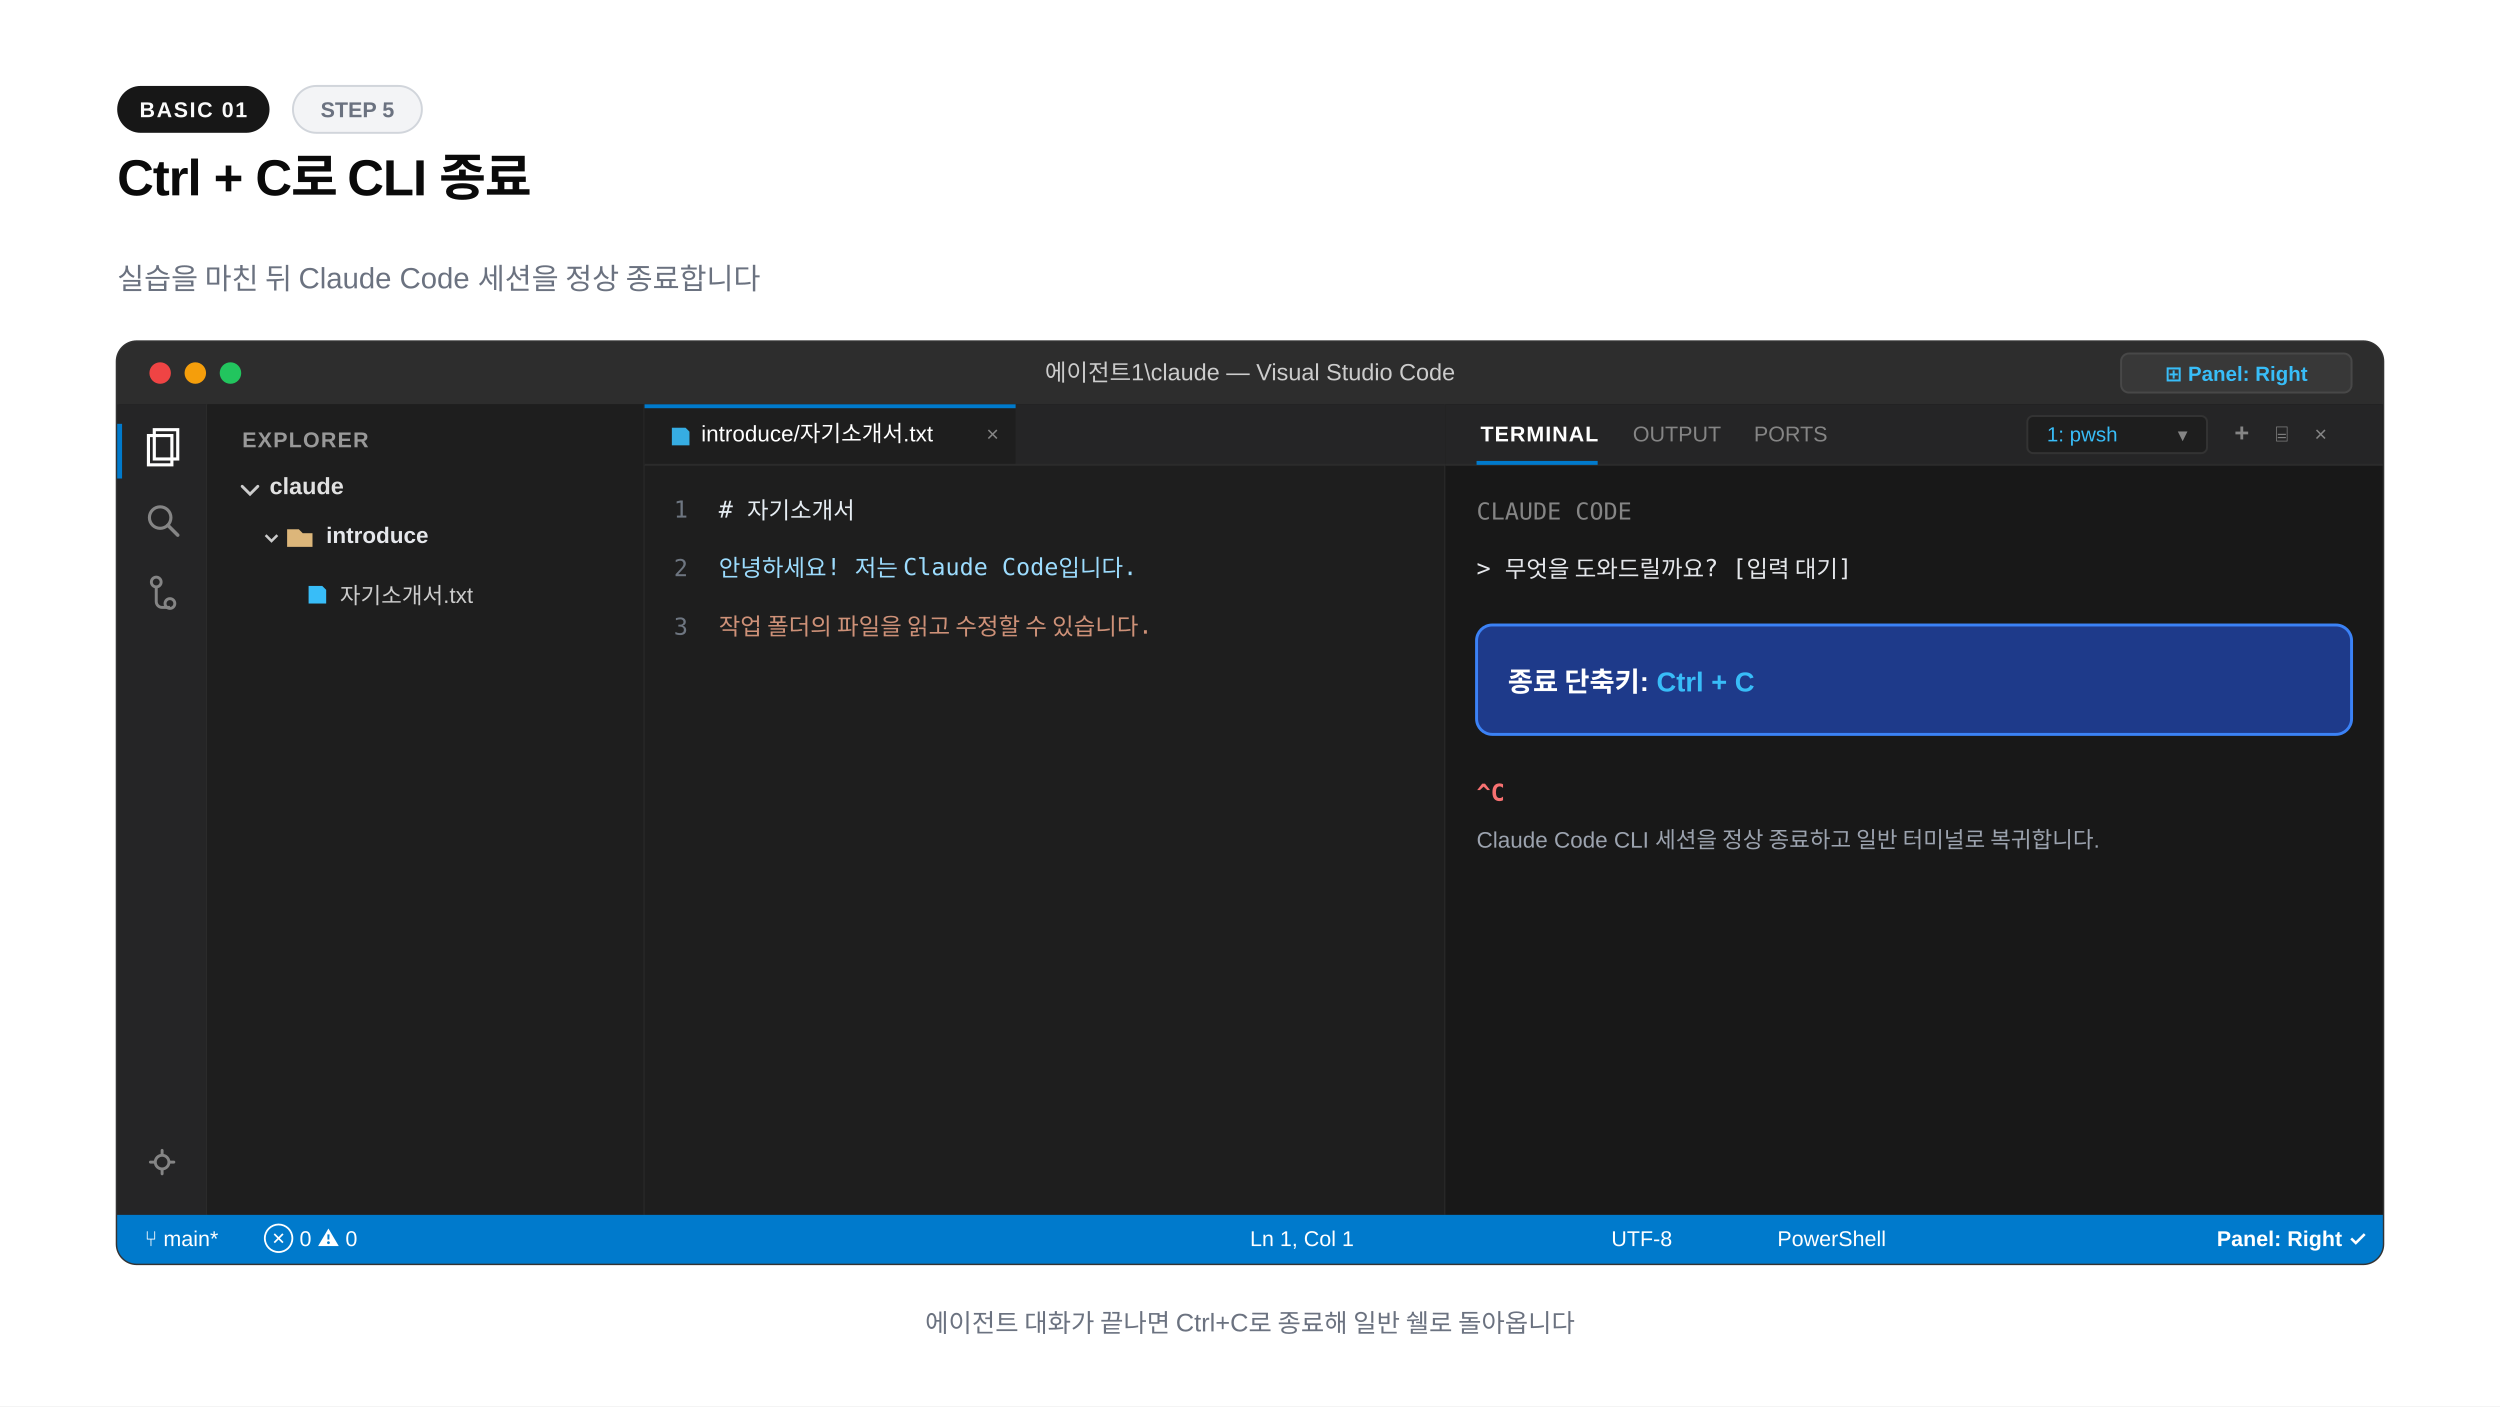
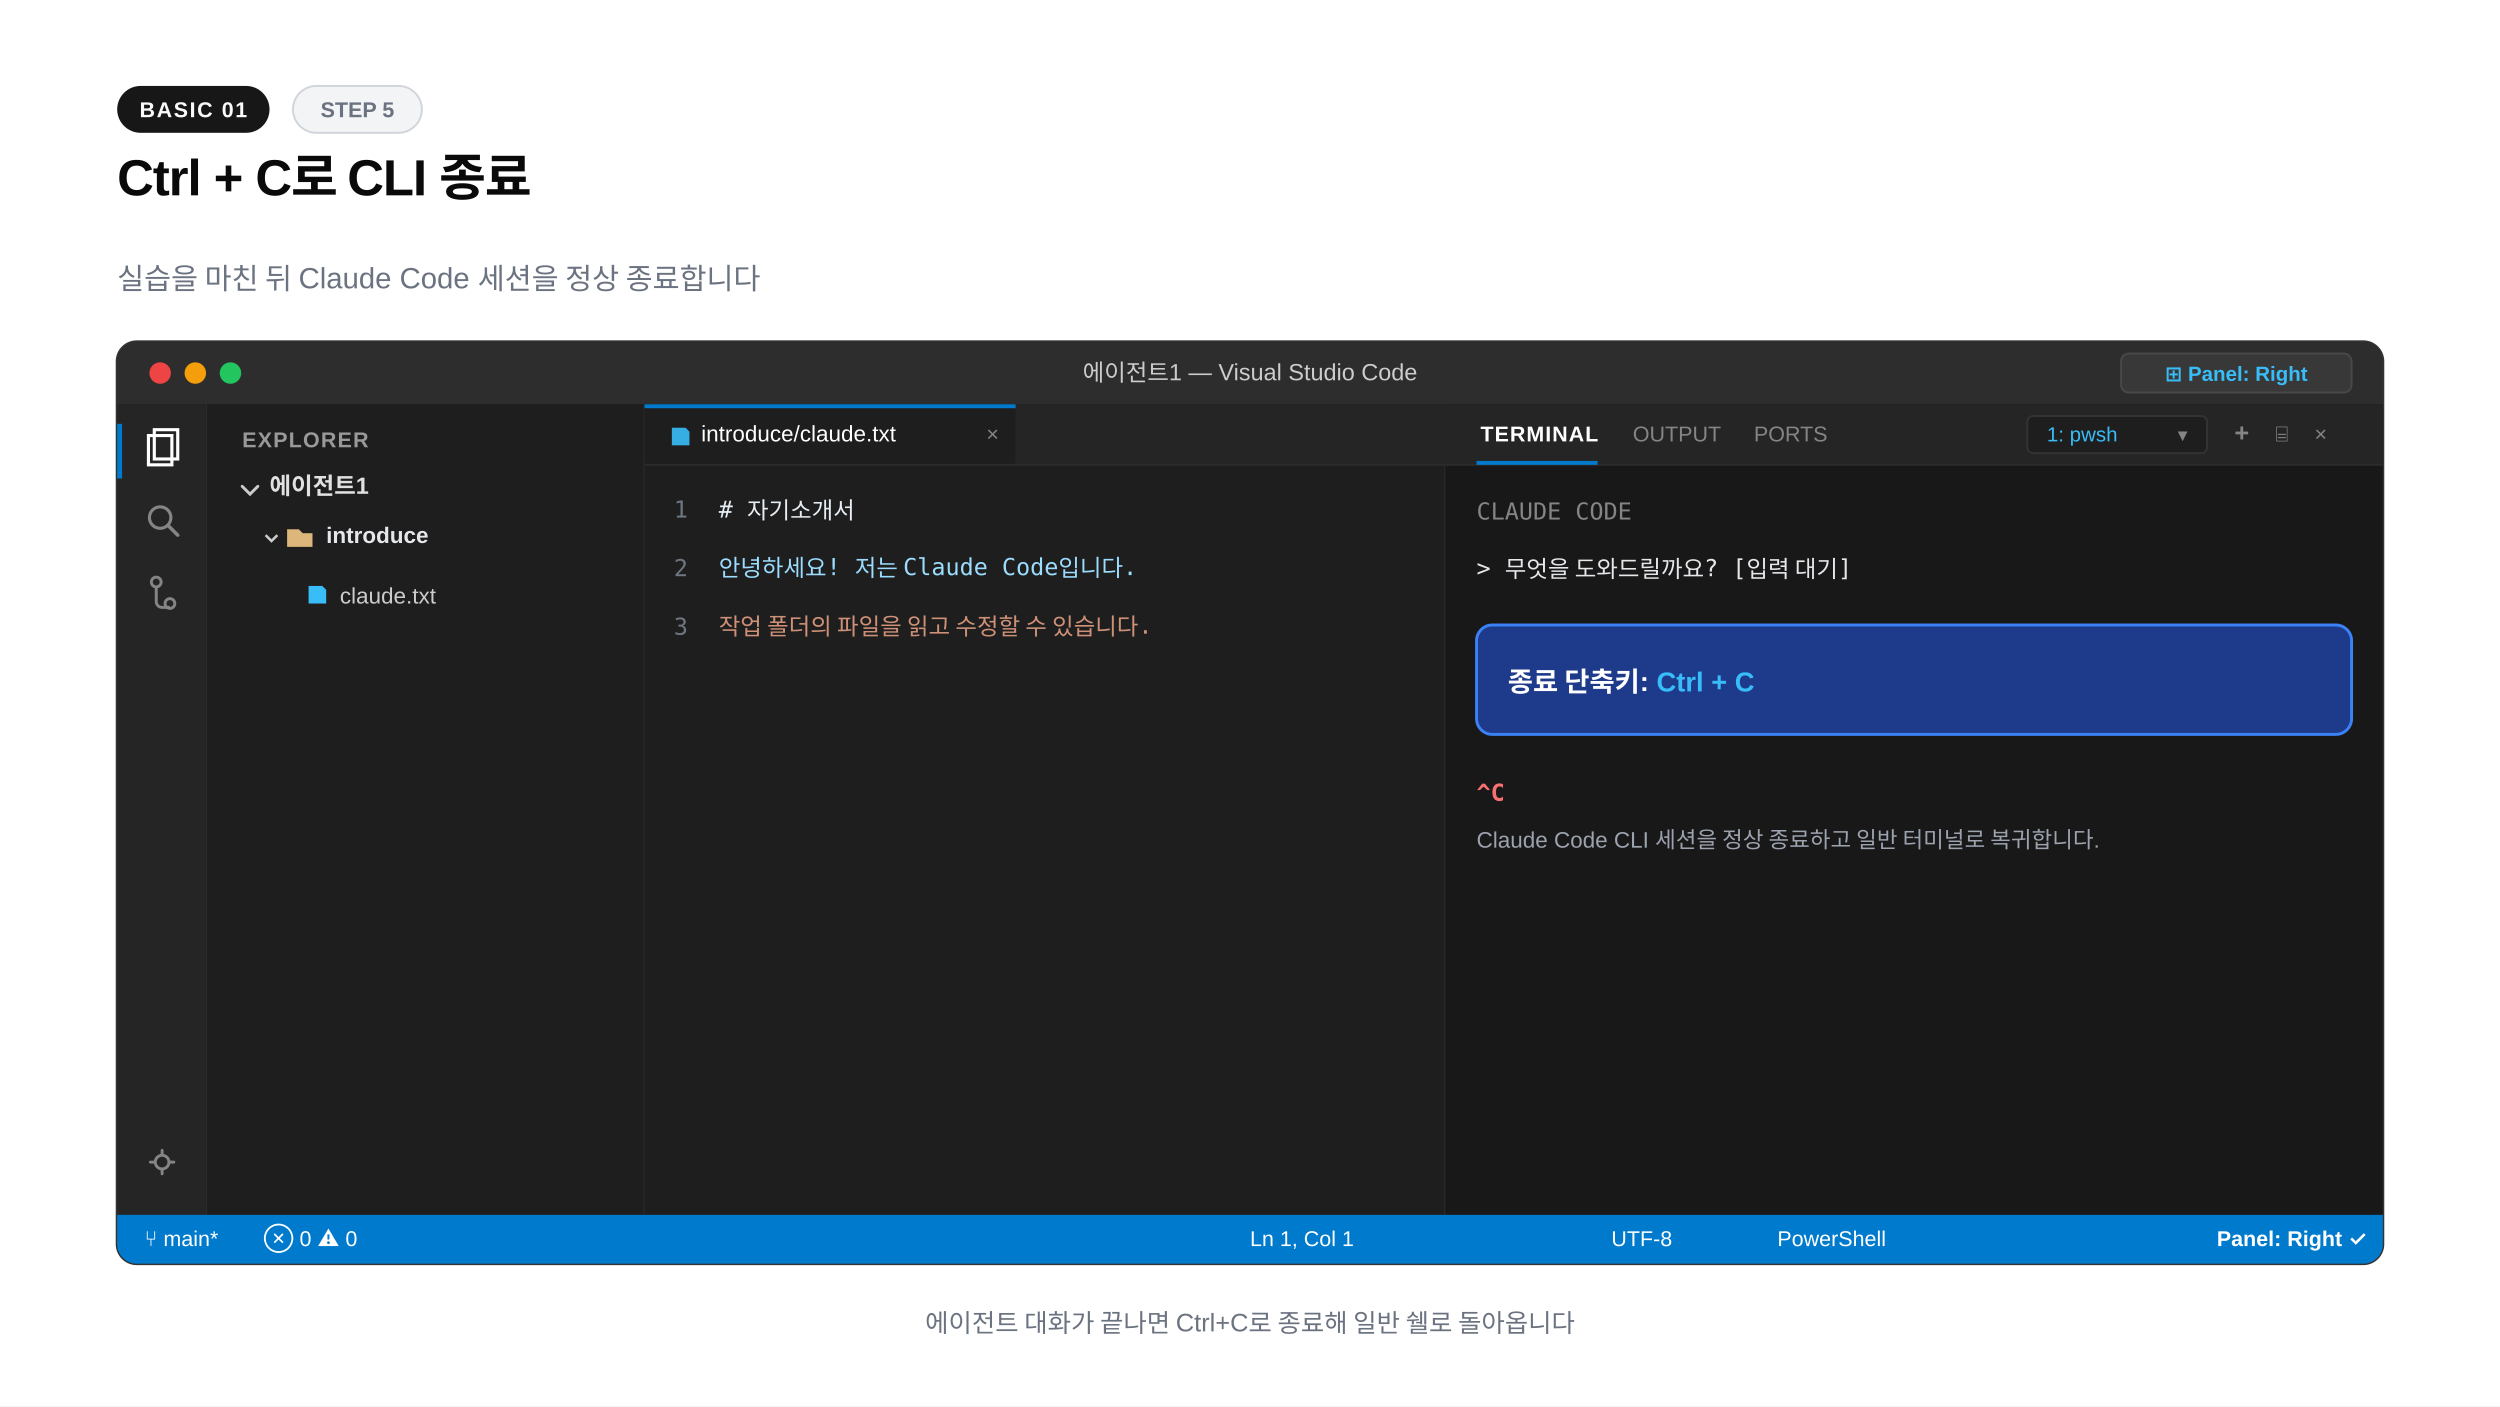
<svg xmlns="http://www.w3.org/2000/svg" width="1280" height="720" viewBox="0 0 1280 720">
  <rect width="1280" height="720" fill="#ffffff" />
  <rect x="60" y="44" width="78" height="24" rx="12" fill="#171717" />
  <text x="99" y="60" text-anchor="middle" font-family="-apple-system,BlinkMacSystemFont,'Segoe UI',Arial,sans-serif" font-size="11" font-weight="600" fill="#fafafa" letter-spacing="0.8">BASIC 01</text>
  <rect x="150" y="44" width="66" height="24" rx="12" fill="#f3f4f6" stroke="#d1d5db" stroke-width="1" />
  <text x="183" y="60" text-anchor="middle" font-family="-apple-system,BlinkMacSystemFont,'Segoe UI',Arial,sans-serif" font-size="11" font-weight="600" fill="#6b7280">STEP 5</text>
  <text x="60" y="100" font-family="-apple-system,BlinkMacSystemFont,'Segoe UI',Arial,sans-serif" font-size="26" font-weight="800" fill="#0a0a0a" letter-spacing="-0.02em">Ctrl + C로 CLI 종료</text>
  <text x="60" y="148" font-family="-apple-system,BlinkMacSystemFont,'Segoe UI',Arial,sans-serif" font-size="15" fill="#6b7280">실습을 마친 뒤 Claude Code 세션을 정상 종료합니다</text>
  <rect x="60" y="175" width="1160" height="472" rx="10" fill="#1e1e1e" stroke="#333333" stroke-width="1.5" />
  <path d="M60 185a10 10 0 0 1 10-10h1140a10 10 0 0 1 10 10v22H60z" fill="#2d2d2d" />
  <circle cx="82" cy="191" r="5.5" fill="#ef4444" />
  <circle cx="100" cy="191" r="5.5" fill="#f59e0b" />
  <circle cx="118" cy="191" r="5.5" fill="#22c55e" />
-   <text x="640" y="195" text-anchor="middle" font-family="-apple-system,BlinkMacSystemFont,'Segoe UI',Arial,sans-serif" font-size="12" font-weight="500" fill="#cccccc">에이전트1\claude — Visual Studio Code</text>
+   <text x="640" y="195" text-anchor="middle" font-family="-apple-system,BlinkMacSystemFont,'Segoe UI',Arial,sans-serif" font-size="12" font-weight="500" fill="#cccccc">에이전트1 — Visual Studio Code</text>
  <rect x="1086" y="181" width="118" height="20" rx="4" fill="#383838" stroke="#484848" stroke-width="1" />
  <text x="1145" y="195" text-anchor="middle" font-family="-apple-system,BlinkMacSystemFont,'Segoe UI',Arial,sans-serif" font-size="10.5" font-weight="600" fill="#38bdf8">⊞ Panel: Right</text>
  <rect x="60" y="207" width="46" height="415" fill="#252526" />
  <line x1="106" y1="207" x2="106" y2="622" stroke="#2b2b2b" stroke-width="1" />
  <rect x="60" y="217" width="2.5" height="28" fill="#007acc" />
  <path d="M76 223h12v15H76z" fill="none" stroke="#ffffff" stroke-width="1.6" />
  <path d="M79 220h12v15H79z" fill="none" stroke="#ffffff" stroke-width="1.6" />
  <circle cx="82" cy="265" r="5.5" fill="none" stroke="#858585" stroke-width="1.6" />
  <line x1="86" y1="269" x2="91" y2="274" stroke="#858585" stroke-width="1.8" stroke-linecap="round" />
  <circle cx="80" cy="298" r="2.5" fill="none" stroke="#858585" stroke-width="1.5" />
  <circle cx="87" cy="309" r="2.5" fill="none" stroke="#858585" stroke-width="1.5" />
  <path d="M80 300v8a3 3 0 0 0 3 3h4" fill="none" stroke="#858585" stroke-width="1.5" />
  <circle cx="83" cy="595" r="3.5" fill="none" stroke="#858585" stroke-width="1.5" />
  <path d="M83 589v2M83 599v2M77 595h2M87 595h2" stroke="#858585" stroke-width="1.5" stroke-linecap="round" />
  <rect x="106" y="207" width="224" height="415" fill="#1e1e1e" />
  <line x1="330" y1="207" x2="330" y2="622" stroke="#2b2b2b" stroke-width="1" />
  <text x="124" y="229" font-family="-apple-system,BlinkMacSystemFont,'Segoe UI',Arial,sans-serif" font-size="11" font-weight="700" fill="#999999" letter-spacing="0.6">EXPLORER</text>
  <path d="M124 249l4 4 4-4" fill="none" stroke="#cccccc" stroke-width="1.5" stroke-linecap="round" />
-   <text x="138" y="253" font-family="-apple-system,BlinkMacSystemFont,'Segoe UI',Arial,sans-serif" font-size="12" font-weight="700" fill="#e1e1e1">claude</text>
+   <text x="138" y="253" font-family="-apple-system,BlinkMacSystemFont,'Segoe UI',Arial,sans-serif" font-size="12" font-weight="700" fill="#e1e1e1">에이전트1</text>
  <path d="M136 274l3 3 3-3" fill="none" stroke="#cccccc" stroke-width="1.3" />
  <path d="M147 271h6l2 2h5v7h-13z" fill="#dcb67a" />
  <text x="167" y="278" font-family="-apple-system,BlinkMacSystemFont,'Segoe UI',Arial,sans-serif" font-size="11.5" font-weight="700" fill="#e5e7eb">introduce</text>
  <path d="M158 300h7l2 2v7h-9z" fill="#38bdf8" />
-   <text x="174" y="309" font-family="-apple-system,BlinkMacSystemFont,'Segoe UI',Arial,sans-serif" font-size="11.5" fill="#cccccc">자기소개서.txt</text>
+   <text x="174" y="309" font-family="-apple-system,BlinkMacSystemFont,'Segoe UI',Arial,sans-serif" font-size="11.5" fill="#cccccc">claude.txt</text>
  <rect x="330" y="207" width="410" height="415" fill="#1e1e1e" />
  <line x1="740" y1="207" x2="740" y2="622" stroke="#2b2b2b" stroke-width="1" />
  <rect x="330" y="207" width="410" height="31" fill="#252526" />
  <rect x="330" y="207" width="190" height="31" fill="#1e1e1e" />
  <rect x="330" y="207" width="190" height="2" fill="#007acc" />
  <path d="M344 219h7l2 2v7h-9z" fill="#38bdf8" opacity="0.9" />
-   <text x="359" y="226" font-family="-apple-system,BlinkMacSystemFont,'Segoe UI',Arial,sans-serif" font-size="11.5" fill="#ffffff">introduce/자기소개서.txt</text>
+   <text x="359" y="226" font-family="-apple-system,BlinkMacSystemFont,'Segoe UI',Arial,sans-serif" font-size="11.5" fill="#ffffff">introduce/claude.txt</text>
  <text x="505" y="226" font-family="-apple-system,BlinkMacSystemFont,'Segoe UI',Arial,sans-serif" font-size="11" fill="#858585">×</text>
  <line x1="330" y1="238" x2="740" y2="238" stroke="#2b2b2b" stroke-width="1" />
  <g font-family="Consolas,monospace" font-size="12">
    <text x="345" y="265" fill="#6e7681">1</text>
    <text x="368" y="265" fill="#e6edf3"># 자기소개서</text>
    <text x="345" y="295" fill="#6e7681">2</text>
    <text x="368" y="295" fill="#9cdcfe">안녕하세요! 저는 Claude Code입니다.</text>
    <text x="345" y="325" fill="#6e7681">3</text>
    <text x="368" y="325" fill="#ce9178">작업 폴더의 파일을 읽고 수정할 수 있습니다.</text>
  </g>
  <rect x="740" y="207" width="480" height="415" fill="#181818" />
  <rect x="740" y="207" width="480" height="31" fill="#252526" />
  <line x1="740" y1="238" x2="1220" y2="238" stroke="#2b2b2b" stroke-width="1" />
  <text x="758" y="226" font-family="-apple-system,BlinkMacSystemFont,'Segoe UI',Arial,sans-serif" font-size="11" font-weight="700" fill="#ffffff" letter-spacing="0.5">TERMINAL</text>
  <rect x="756" y="236" width="62" height="2" fill="#007acc" />
  <text x="836" y="226" font-family="-apple-system,BlinkMacSystemFont,'Segoe UI',Arial,sans-serif" font-size="11" fill="#858585">OUTPUT</text>
  <text x="898" y="226" font-family="-apple-system,BlinkMacSystemFont,'Segoe UI',Arial,sans-serif" font-size="11" fill="#858585">PORTS</text>
  <rect x="1038" y="213" width="92" height="19" rx="3" fill="#1e1e1e" stroke="#333333" stroke-width="1" />
  <text x="1048" y="226" font-family="-apple-system,BlinkMacSystemFont,'Segoe UI',Arial,sans-serif" font-size="10.5" fill="#38bdf8">1: pwsh</text>
  <text x="1115" y="226" font-family="-apple-system,BlinkMacSystemFont,'Segoe UI',Arial,sans-serif" font-size="10" fill="#858585">▾</text>
  <text x="1144" y="226" font-family="-apple-system,BlinkMacSystemFont,'Segoe UI',Arial,sans-serif" font-size="13" font-weight="700" fill="#858585">+</text>
  <text x="1165" y="226" font-family="-apple-system,BlinkMacSystemFont,'Segoe UI',Arial,sans-serif" font-size="11" fill="#858585">⌸</text>
  <text x="1185" y="226" font-family="-apple-system,BlinkMacSystemFont,'Segoe UI',Arial,sans-serif" font-size="11" fill="#858585">×</text>
  <g font-family="Consolas,monospace" font-size="12">
    <text x="756" y="266" fill="#858585">CLAUDE CODE</text>
    <text x="756" y="295" fill="#e5e7eb">&gt; 무엇을 도와드릴까요? [입력 대기]</text>
    <rect x="756" y="320" width="448" height="56" rx="8" fill="#1e3a8a" stroke="#3b82f6" stroke-width="1.5" />
    <text x="772" y="354" fill="#ffffff" font-family="-apple-system,BlinkMacSystemFont,'Segoe UI',Arial,sans-serif" font-size="14" font-weight="700">종료 단축키: <tspan fill="#38bdf8">Ctrl + C</tspan>
    </text>
    <text x="756" y="410" fill="#f87171" font-weight="700">^C</text>
    <text x="756" y="434" fill="#9ca3af" font-family="-apple-system,BlinkMacSystemFont,'Segoe UI',Arial,sans-serif" font-size="11.5">Claude Code CLI 세션을 정상 종료하고 일반 터미널로 복귀합니다.</text>
  </g>
  <path d="M60 622h1160v15a10 10 0 0 1-10 10H70a10 10 0 0 1-10-10z" fill="#007acc" />
  <text x="74" y="638" font-family="-apple-system,BlinkMacSystemFont,'Segoe UI',Arial,sans-serif" font-size="11" font-weight="500" fill="#ffffff">⑂ main*</text>
  <text x="135" y="638" font-family="-apple-system,BlinkMacSystemFont,'Segoe UI',Arial,sans-serif" font-size="11" fill="#ffffff">⊗ 0  ⚠ 0</text>
  <text x="640" y="638" font-family="-apple-system,BlinkMacSystemFont,'Segoe UI',Arial,sans-serif" font-size="11" fill="#ffffff">Ln 1, Col 1</text>
  <text x="825" y="638" font-family="-apple-system,BlinkMacSystemFont,'Segoe UI',Arial,sans-serif" font-size="11" fill="#ffffff">UTF-8</text>
  <text x="910" y="638" font-family="-apple-system,BlinkMacSystemFont,'Segoe UI',Arial,sans-serif" font-size="11" fill="#ffffff">PowerShell</text>
  <text x="1135" y="638" font-family="-apple-system,BlinkMacSystemFont,'Segoe UI',Arial,sans-serif" font-size="11" font-weight="600" fill="#ffffff">Panel: Right ✓</text>
  <text x="640" y="682" text-anchor="middle" font-family="-apple-system,BlinkMacSystemFont,'Segoe UI',Arial,sans-serif" font-size="13" font-weight="500" fill="#6b7280">에이전트 대화가 끝나면 Ctrl+C로 종료해 일반 쉘로 돌아옵니다</text>
</svg>
